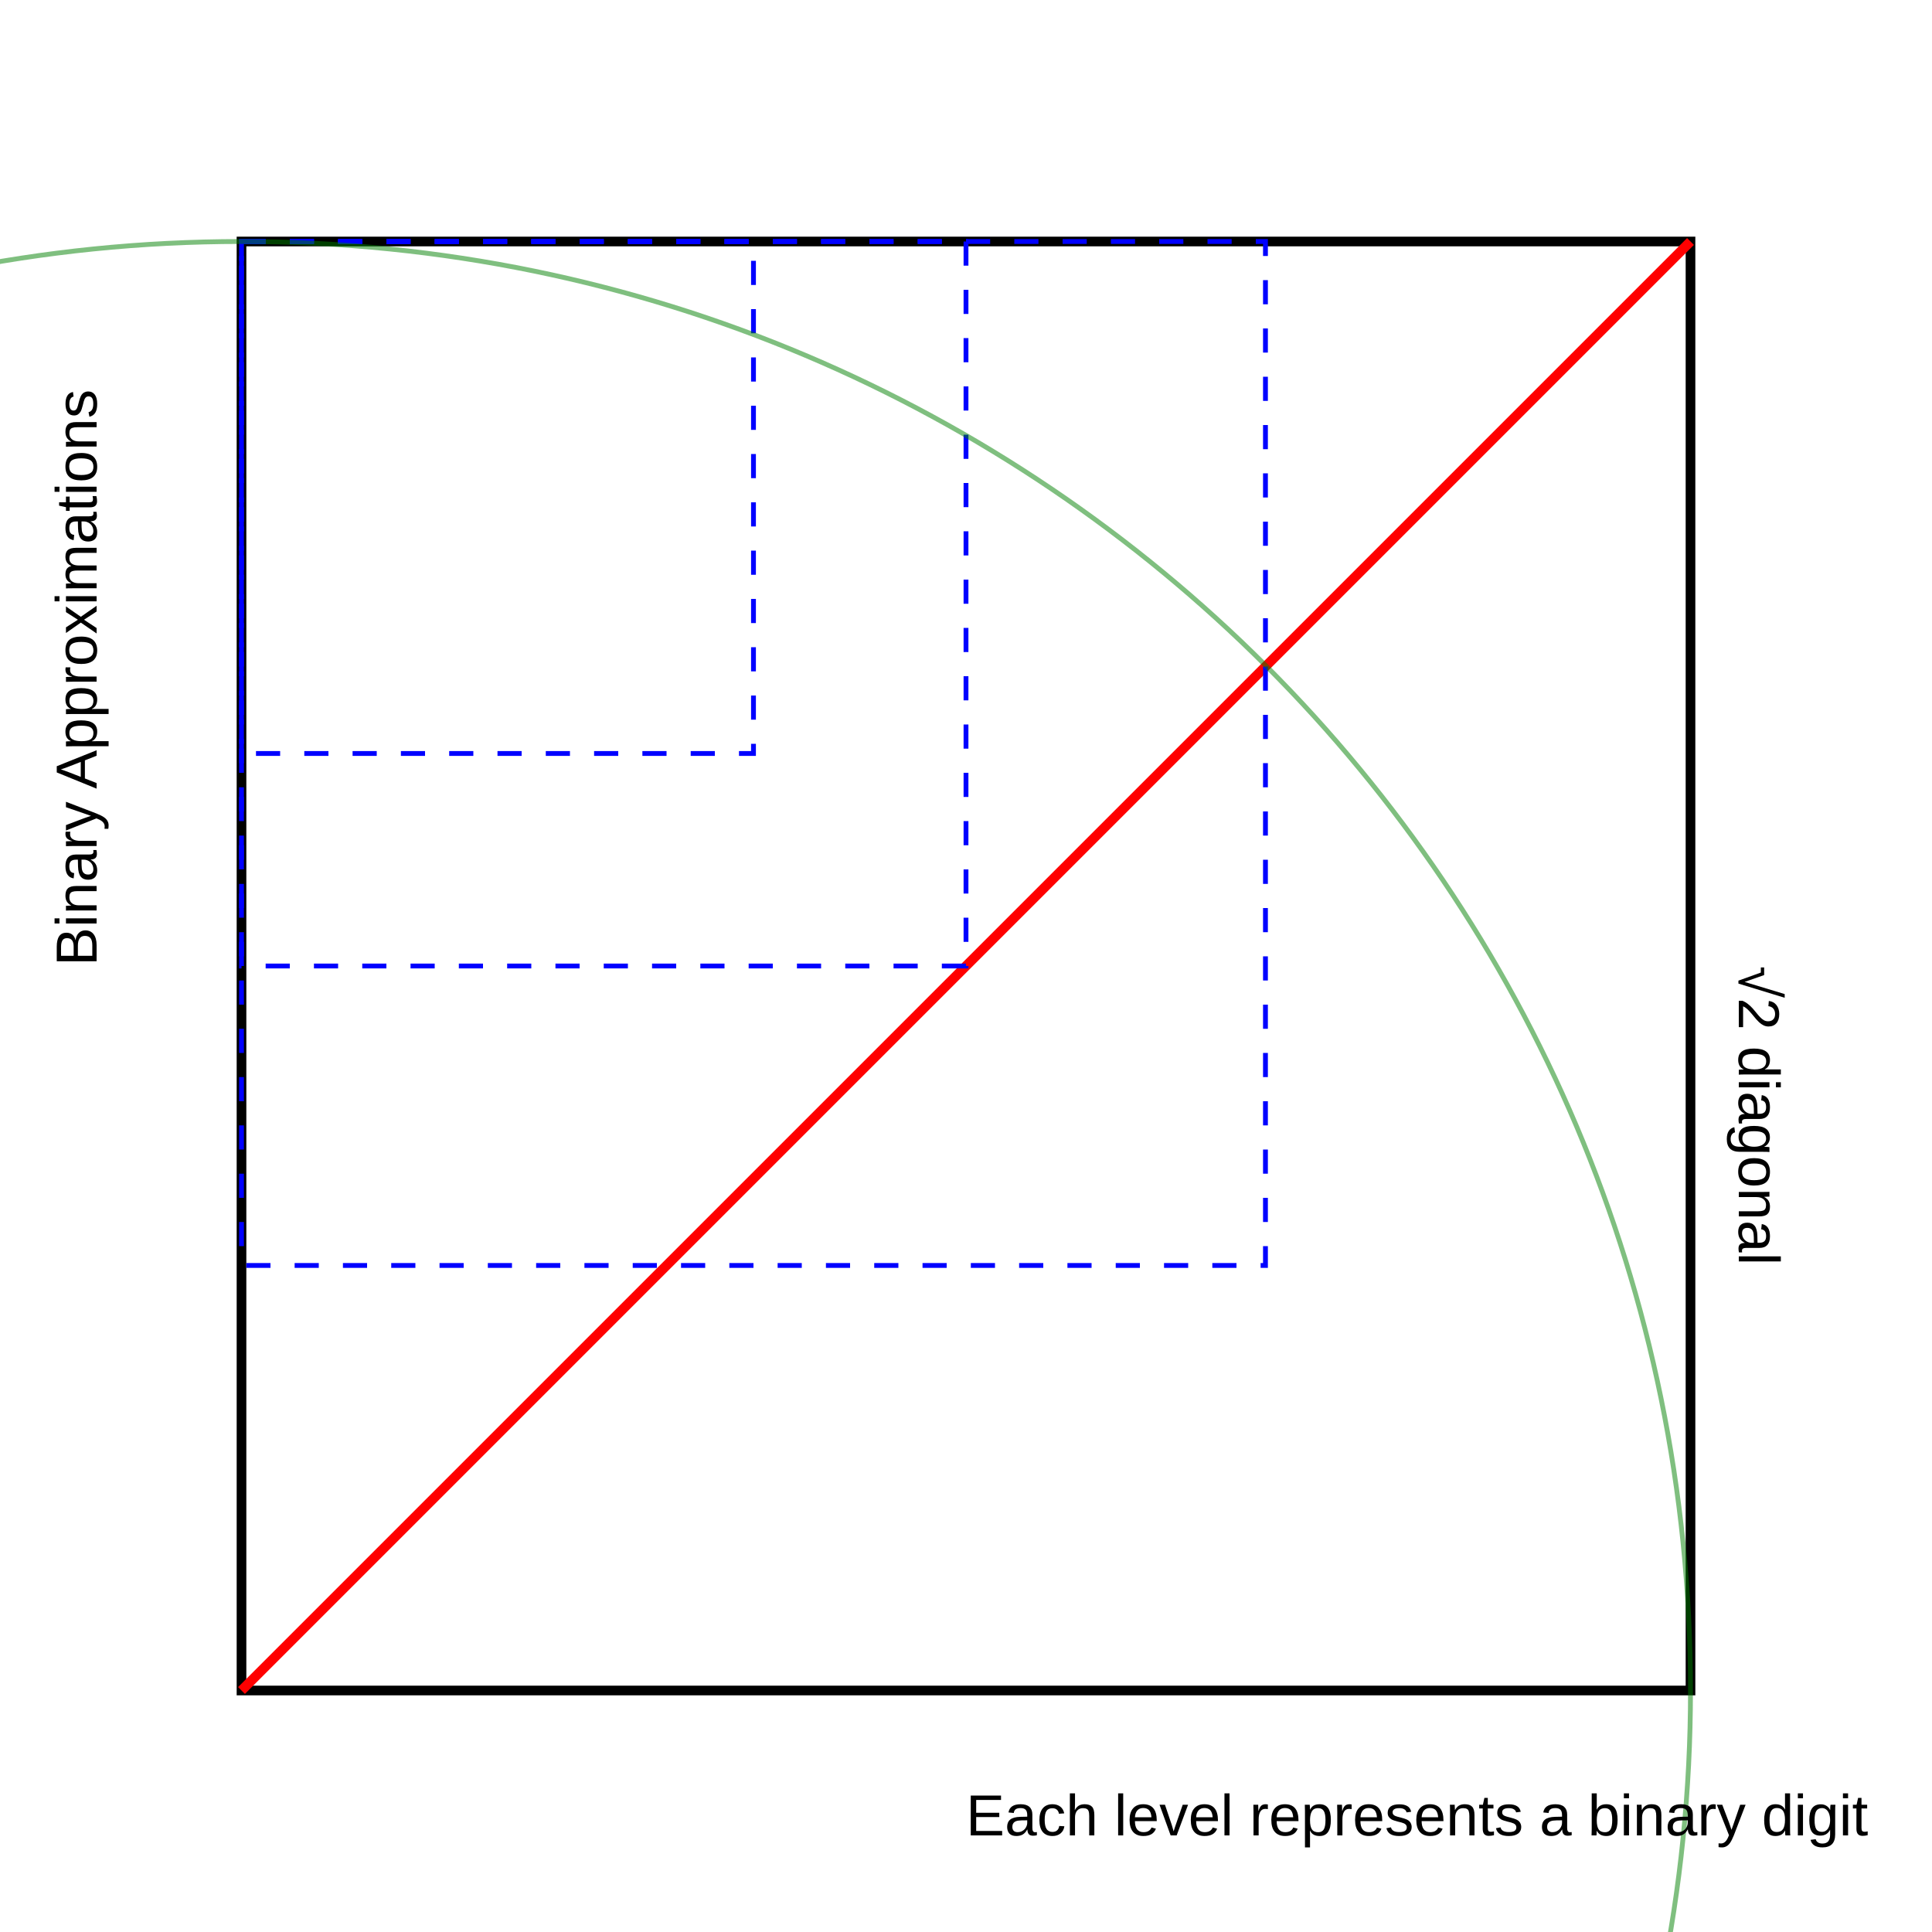
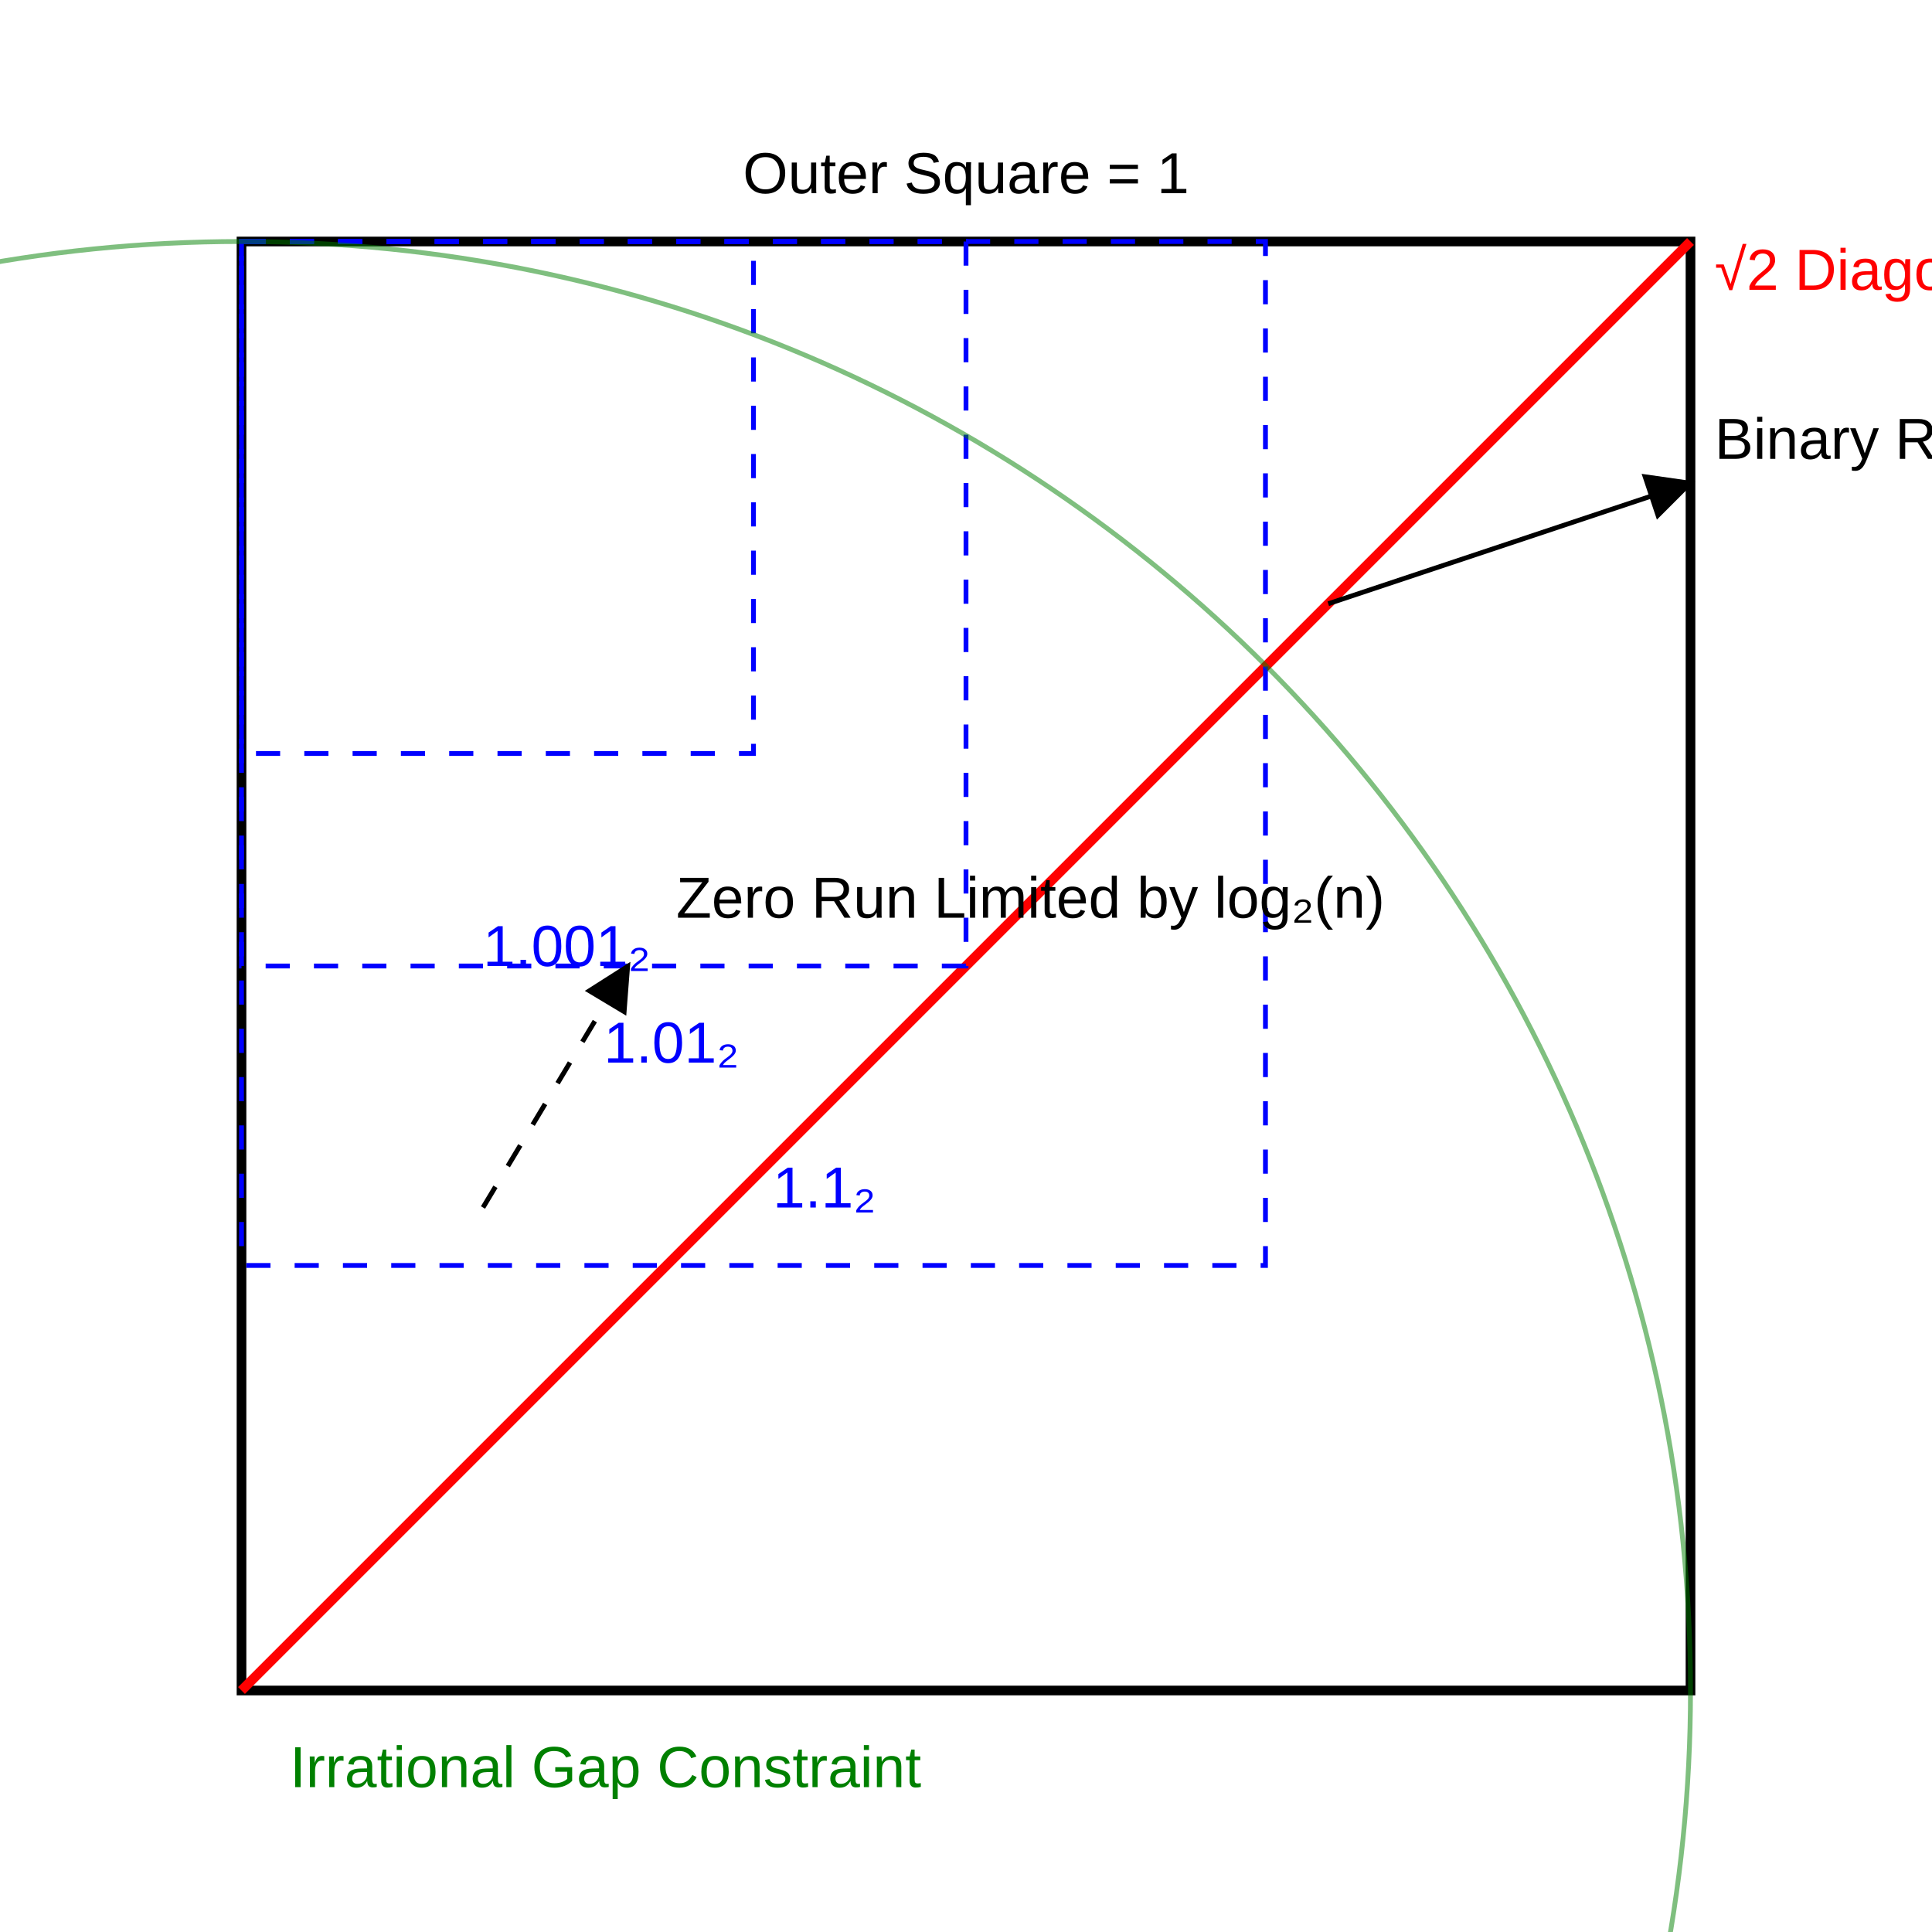
<svg xmlns="http://www.w3.org/2000/svg" viewBox="0 0 400 400">
  <rect width="400" height="400" fill="white" />
  <rect x="50" y="50" width="300" height="300" fill="none" stroke="black" stroke-width="2" />
+   <text x="200" y="40" font-family="Arial" font-size="12" text-anchor="middle">Outer Square = 1</text>
  <line x1="50" y1="350" x2="350" y2="50" stroke="red" stroke-width="2" />
+   <text x="355" y="60" font-family="Arial" font-size="12" fill="red">√2 Diagonal</text>
  <rect x="50" y="50" width="212" height="212" fill="none" stroke="blue" stroke-width="1" stroke-dasharray="5,5" />
+   <text x="160" y="250" font-family="Arial" font-size="12" fill="blue">1.1₂</text>
  <rect x="50" y="50" width="150" height="150" fill="none" stroke="blue" stroke-width="1" stroke-dasharray="5,5" />
+   <text x="125" y="220" font-family="Arial" font-size="12" fill="blue">1.01₂</text>
  <rect x="50" y="50" width="106" height="106" fill="none" stroke="blue" stroke-width="1" stroke-dasharray="5,5" />
+   <text x="100" y="200" font-family="Arial" font-size="12" fill="blue">1.001₂</text>
  <circle cx="50" cy="350" r="300" fill="none" stroke="green" stroke-width="1" opacity="0.5" />
-   <text x="20" y="200" font-family="Arial" font-size="12" transform="rotate(-90 20,200)">Binary Approximations</text>
-   <text x="200" y="380" font-family="Arial" font-size="12">Each level represents a binary digit</text>
-   <text x="360" y="200" font-family="Arial" font-size="12" transform="rotate(90 360,200)">√2 diagonal</text>
+   <text x="60" y="370" font-family="Arial" font-size="12" fill="green">Irrational Gap Constraint</text>
+   <line x1="275" y1="125" x2="350" y2="100" stroke="black" stroke-width="1" marker-end="url(#arrow)" />
+   <text x="355" y="95" font-family="Arial" font-size="12" fill="black">Binary Refinements</text>
+   <line x1="100" y1="250" x2="130" y2="200" stroke="black" stroke-dasharray="5,5" marker-end="url(#arrow)" />
+   <text x="140" y="190" font-family="Arial" font-size="12">Zero Run Limited by log₂(n)</text>
+   <defs>
+     <marker id="arrow" markerWidth="10" markerHeight="10" refX="9" refY="5" orient="auto">
+       <path d="M0,0 L10,5 L0,10 Z" fill="black" />
+     </marker>
+   </defs>
</svg>
